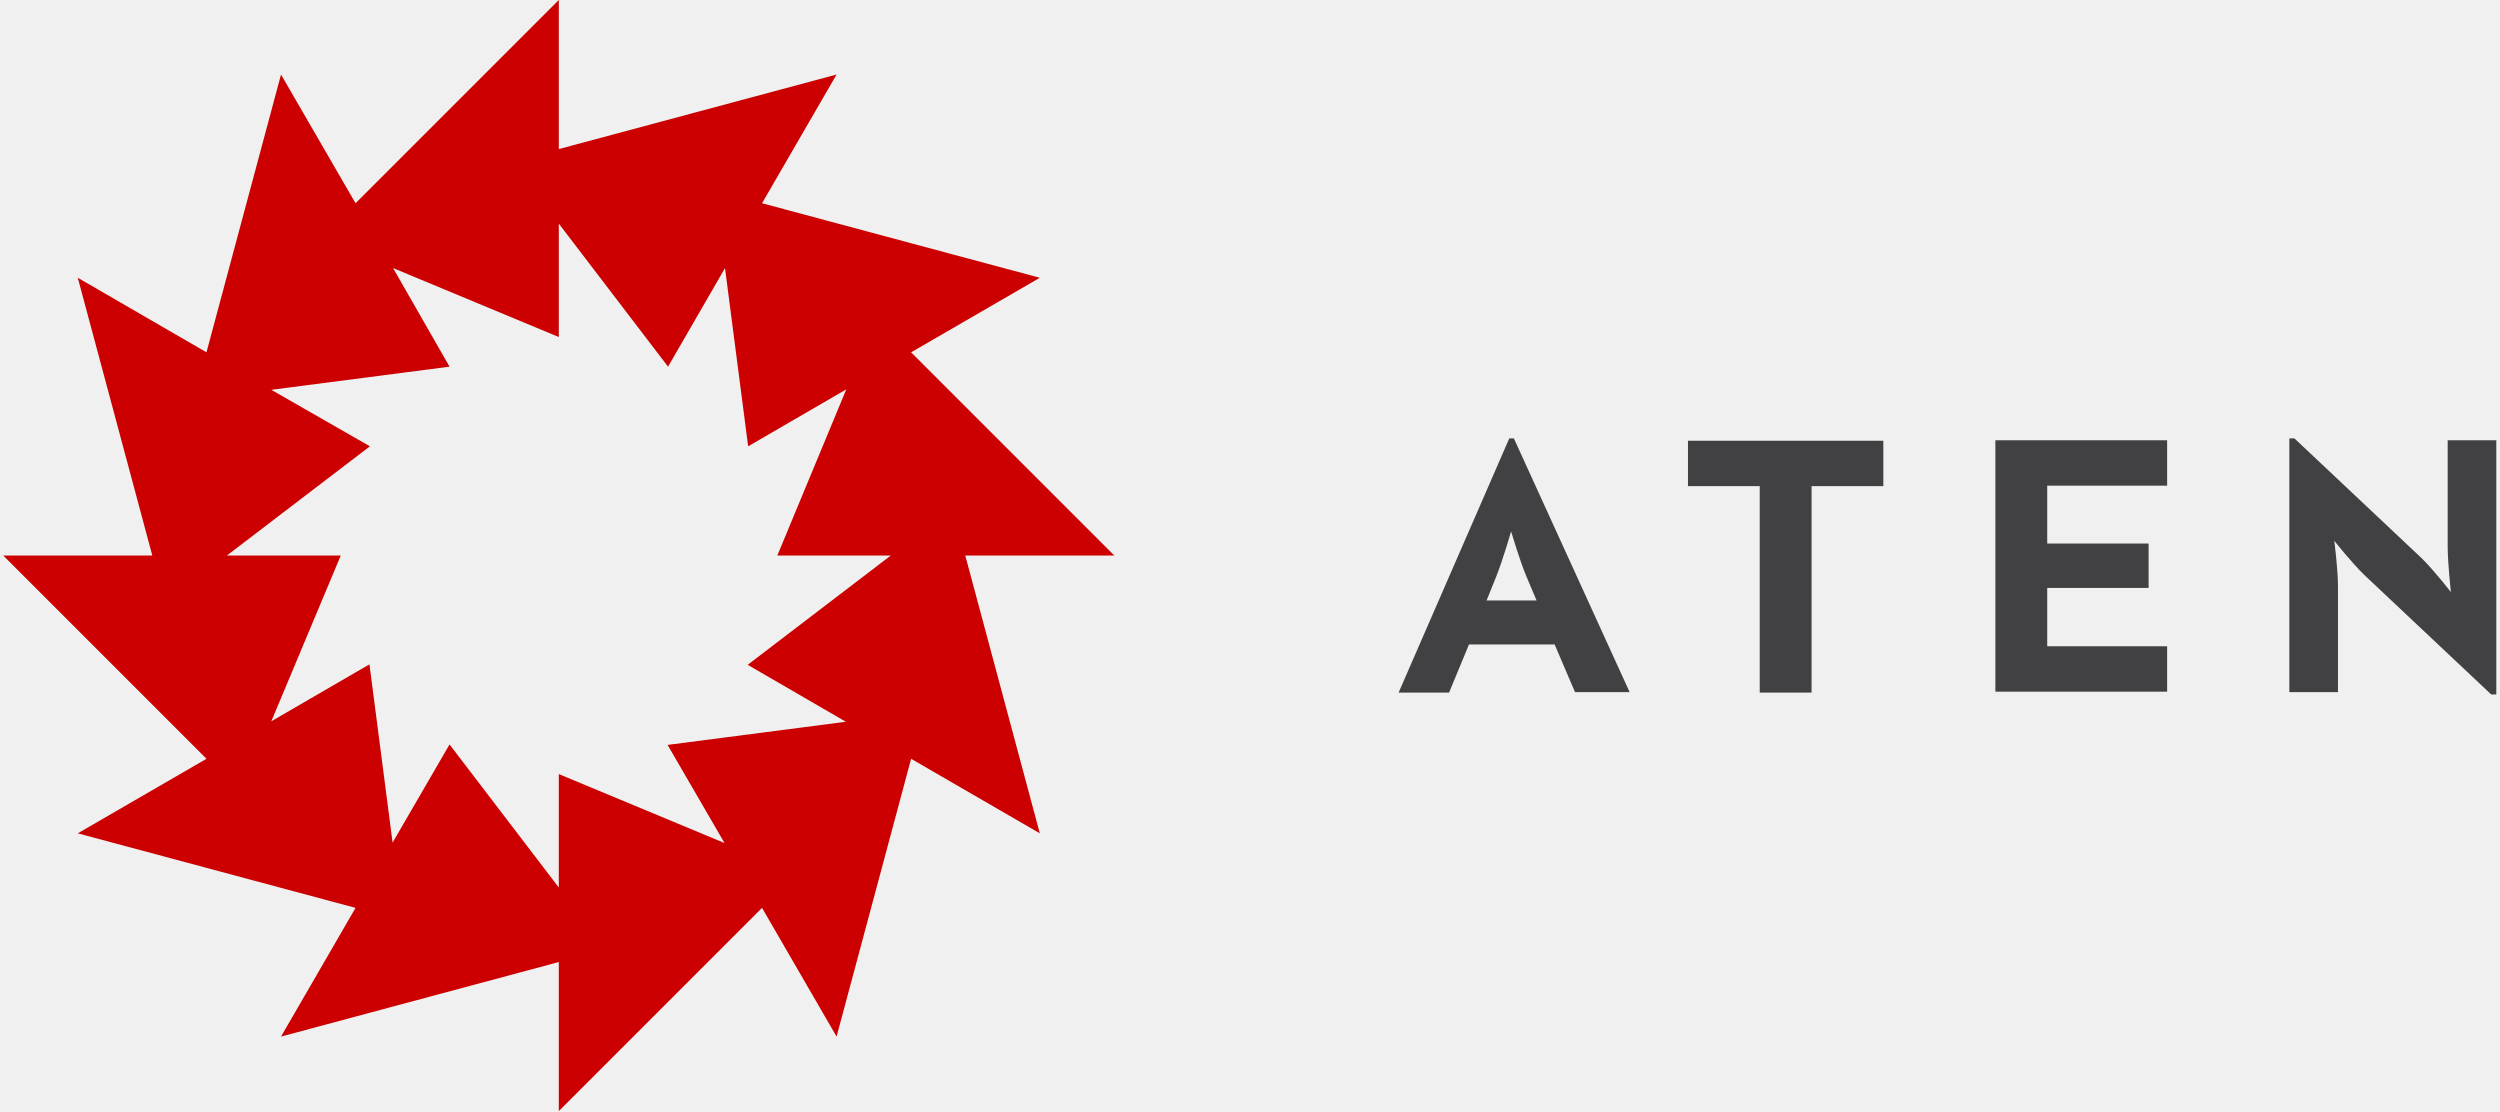
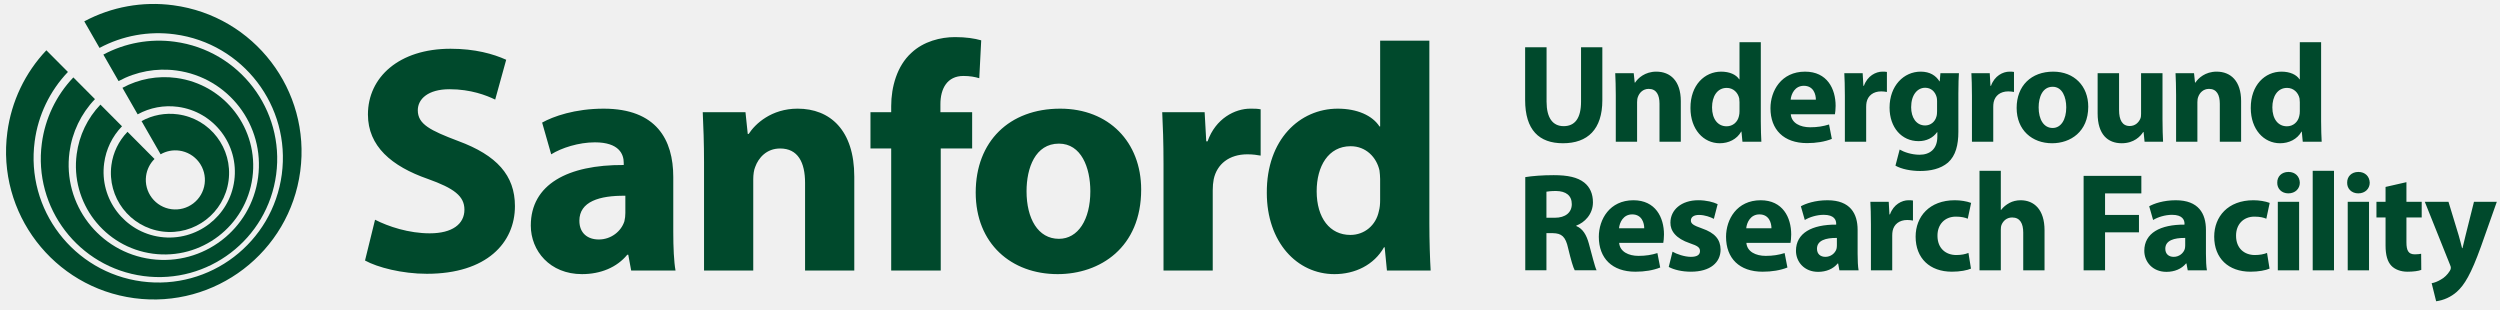
- <svg xmlns="http://www.w3.org/2000/svg" viewBox="0 0 540 240">
-   <path fill="#C00" d="M224.6 60l-60-16.1 16.1-27.8-60 16.1V0L76.8 43.9 60.7 16.1l-16.1 60L16.8 60l16.1 60H.7l43.9 43.9L16.8 180l60 16.1-16.1 27.8 60-16.1V240l43.9-43.9 16.1 27.8 16.1-60 27.8 16.1-16.1-60h32.2l-43.9-43.9L224.6 60zm-68-2.1l5 38.5 21.2-12.3-14.9 35.9h24.5l-30.9 23.6 21.2 12.3-38.5 5 12.3 21.2-35.8-14.9v24.5l-23.6-30.9L84.8 182l-5-38.5-21.2 12.3 15-35.8H49l30.9-23.6-21.3-12.2 38.5-5-12.2-21.3 35.8 14.9V48.3l23.6 30.9 12.3-21.3z" />
-   <path d="M380.1 105h-15.5v-9.8h42.2v9.8h-15.5v44.6h-11.2V105zm50.9-9.9h37.1v9.8h-25.9v12.5h21.9v9.6h-21.9v12.6h25.9v9.8H431V95.1zm79.7 29.1c-2.7-2.6-6.5-7.4-6.5-7.4s.8 6 .8 9.9v22.8h-10.5V94.7h1.1l27.4 25.8c2.6 2.5 6.4 7.4 6.4 7.4s-.7-6.2-.7-9.9V95.1h10.5V150h-1.1l-27.4-25.8zm-170.5 25.3H352l-25-54.8h-1l-23.9 54.9H313l4.3-10.4h18.5l4.4 10.3zm-19.1-19.8l2.1-5.2c1.5-3.8 3.1-9.4 3.2-9.7.2.6 1.8 6.1 3.3 9.7l2.2 5.2h-10.8z" fill="#414042" />
+ <svg xmlns="http://www.w3.org/2000/svg" width="695" height="86" viewBox="0 0 695 86" fill="none">
+   <g clip-path="url(#clip0_508_865)">
+     <path d="M429.946 13.138V28.253C429.946 32.772 431.66 35.07 434.699 35.07C437.815 35.07 439.529 32.889 439.529 28.253V13.138H445.451V27.864C445.451 35.967 441.36 39.823 434.504 39.823C427.882 39.823 423.986 36.161 423.986 27.785V13.138H429.946ZM449.188 26.422C449.188 24.046 449.112 22.02 449.034 20.345H454.176L454.449 22.955H454.565C455.343 21.747 457.293 19.916 460.448 19.916C464.344 19.916 467.264 22.487 467.264 28.097V39.394H461.342V28.837C461.342 26.383 460.487 24.708 458.343 24.708C456.706 24.708 455.734 25.838 455.343 26.929C455.187 27.28 455.111 27.864 455.111 28.409V39.394H449.188V26.422ZM489.504 11.736V33.707C489.504 35.85 489.582 38.109 489.66 39.395H484.401L484.129 36.59H484.051C482.843 38.733 480.545 39.823 478.091 39.823C473.571 39.823 469.948 35.966 469.948 30.045C469.91 23.618 473.922 19.917 478.478 19.917C480.817 19.917 482.648 20.735 483.503 22.06H483.581V11.736H489.504ZM483.583 28.409C483.583 28.097 483.544 27.669 483.505 27.357C483.154 25.76 481.869 24.435 480.038 24.435C477.35 24.435 475.948 26.85 475.948 29.85C475.948 33.083 477.545 35.109 479.999 35.109C481.713 35.109 483.077 33.941 483.428 32.265C483.544 31.836 483.583 31.408 483.583 30.902V28.409ZM497.839 31.759C498.033 34.213 500.448 35.382 503.214 35.382C505.24 35.382 506.876 35.109 508.474 34.603L509.252 38.615C507.305 39.394 504.929 39.784 502.357 39.784C495.889 39.784 492.189 36.044 492.189 30.084C492.189 25.253 495.189 19.917 501.81 19.917C507.965 19.917 510.303 24.709 510.303 29.422C510.303 30.435 510.187 31.331 510.109 31.759H497.839ZM504.812 27.708C504.812 26.267 504.189 23.851 501.46 23.851C498.967 23.851 497.954 26.111 497.799 27.708H504.812ZM512.873 26.617C512.873 23.812 512.796 21.981 512.718 20.345H517.822L518.016 23.851H518.171C519.147 21.085 521.483 19.916 523.315 19.916C523.86 19.916 524.132 19.916 524.561 19.994V25.565C524.034 25.463 523.499 25.41 522.963 25.409C520.781 25.409 519.301 26.577 518.911 28.409C518.834 28.799 518.795 29.266 518.795 29.733V39.394H512.873V26.617ZM544.581 20.345C544.503 21.553 544.426 23.15 544.426 25.993V36.628C544.426 40.29 543.686 43.289 541.543 45.198C539.439 46.99 536.596 47.535 533.791 47.535C531.298 47.535 528.648 47.029 526.935 46.055L528.104 41.576C529.311 42.277 531.416 43.017 533.635 43.017C536.44 43.017 538.582 41.497 538.582 37.992V36.745H538.504C537.374 38.342 535.544 39.238 533.362 39.238C528.648 39.238 525.298 35.42 525.298 29.927C525.298 23.811 529.272 19.915 533.946 19.915C536.555 19.915 538.191 21.045 539.166 22.603H539.244L539.438 20.344H544.581V20.345ZM538.504 28.097C538.504 27.708 538.465 27.318 538.388 27.007C537.959 25.448 536.829 24.397 535.195 24.397C533.051 24.397 531.299 26.345 531.299 29.812C531.299 32.656 532.701 34.876 535.195 34.876C536.714 34.876 537.922 33.863 538.311 32.461C538.465 32.032 538.504 31.409 538.504 30.903V28.097ZM548.201 26.617C548.201 23.812 548.124 21.981 548.046 20.345H553.15L553.344 23.851H553.499C554.474 21.085 556.811 19.916 558.642 19.916C559.188 19.916 559.46 19.916 559.889 19.994V25.565C559.362 25.463 558.827 25.41 558.291 25.409C556.109 25.409 554.629 26.577 554.239 28.409C554.162 28.799 554.123 29.266 554.123 29.733V39.394H548.201V26.617ZM580.533 29.656C580.533 36.629 575.585 39.823 570.482 39.823C564.911 39.823 560.626 36.161 560.626 30.006C560.626 23.851 564.678 19.916 570.794 19.916C576.637 19.917 580.533 23.929 580.533 29.656ZM566.742 29.851C566.742 33.123 568.105 35.577 570.638 35.577C572.938 35.577 574.417 33.279 574.417 29.851C574.417 27.007 573.326 24.124 570.638 24.124C567.794 24.124 566.742 27.045 566.742 29.851ZM601.177 33.278C601.177 35.771 601.255 37.797 601.332 39.394H596.19L595.918 36.706H595.801C595.061 37.875 593.27 39.823 589.841 39.823C585.986 39.823 583.141 37.407 583.141 31.525V20.345H589.101V30.59C589.101 33.356 589.997 35.031 592.061 35.031C593.699 35.031 594.632 33.902 595.023 32.967C595.178 32.616 595.217 32.149 595.217 31.681V20.345H601.177V33.278ZM604.953 26.422C604.953 24.046 604.876 22.02 604.798 20.345H609.941L610.213 22.955H610.329C611.108 21.747 613.057 19.916 616.212 19.916C620.108 19.916 623.029 22.487 623.029 28.097V39.394H617.107V28.837C617.107 26.383 616.251 24.708 614.108 24.708C612.47 24.708 611.498 25.838 611.108 26.929C610.952 27.28 610.875 27.864 610.875 28.409V39.394H604.953V26.422ZM645.27 11.736V33.707C645.27 35.85 645.348 38.109 645.426 39.395H640.167L639.896 36.59H639.818C638.61 38.733 636.312 39.823 633.858 39.823C629.337 39.823 625.714 35.966 625.714 30.045C625.676 23.618 629.689 19.917 634.245 19.917C636.583 19.917 638.414 20.735 639.27 22.06H639.347V11.736H645.27ZM639.349 28.409C639.349 28.097 639.31 27.669 639.272 27.357C638.92 25.76 637.635 24.435 635.804 24.435C633.116 24.435 631.714 26.85 631.714 29.85C631.714 33.083 633.311 35.109 635.765 35.109C637.479 35.109 638.843 33.941 639.195 32.265C639.311 31.836 639.349 31.408 639.349 30.902V28.409ZM424.025 49.239C425.932 48.927 428.777 48.693 431.932 48.693C435.828 48.693 438.554 49.277 440.424 50.757C441.983 52.004 442.839 53.835 442.839 56.25C442.839 59.601 440.463 61.897 438.203 62.717V62.834C440.034 63.573 441.047 65.327 441.709 67.742C442.527 70.702 443.346 74.131 443.853 75.143H437.776C437.346 74.403 436.723 72.259 435.945 69.026C435.244 65.755 434.114 64.858 431.699 64.819H429.907V75.143H424.025V49.239ZM429.907 60.536H432.245C435.205 60.536 436.958 59.057 436.958 56.757C436.958 54.342 435.322 53.134 432.596 53.096C431.156 53.096 430.336 53.212 429.908 53.29L429.907 60.536ZM450.123 67.509C450.317 69.964 452.732 71.132 455.498 71.132C457.524 71.132 459.16 70.86 460.758 70.354L461.536 74.367C459.589 75.145 457.213 75.536 454.64 75.536C448.173 75.536 444.472 71.796 444.472 65.836C444.472 61.006 447.472 55.669 454.094 55.669C460.249 55.669 462.587 60.461 462.587 65.174C462.587 66.187 462.47 67.083 462.392 67.511L450.123 67.509ZM457.096 63.458C457.096 62.018 456.473 59.602 453.745 59.602C451.252 59.602 450.239 61.862 450.084 63.458H457.096ZM464.962 69.964C466.053 70.626 468.314 71.404 470.066 71.404C471.858 71.404 472.597 70.781 472.597 69.806C472.597 68.832 472.013 68.366 469.792 67.624C465.857 66.3 464.338 64.157 464.377 61.897C464.377 58.352 467.416 55.664 472.129 55.664C474.35 55.664 476.337 56.171 477.505 56.755L476.453 60.845C475.597 60.377 473.96 59.754 472.324 59.754C470.883 59.754 470.064 60.339 470.064 61.314C470.064 62.21 470.803 62.676 473.14 63.496C476.763 64.742 478.284 66.573 478.323 69.378C478.323 72.923 475.518 75.533 470.064 75.533C467.571 75.533 465.349 74.986 463.909 74.209L464.962 69.964ZM485.491 67.509C485.684 69.964 488.099 71.132 490.866 71.132C492.891 71.132 494.528 70.86 496.126 70.354L496.904 74.367C494.957 75.145 492.581 75.536 490.008 75.536C483.541 75.536 479.84 71.796 479.84 65.836C479.84 61.006 482.84 55.669 489.462 55.669C495.617 55.669 497.955 60.461 497.955 65.174C497.955 66.187 497.838 67.083 497.76 67.511L485.491 67.509ZM492.464 63.458C492.464 62.018 491.841 59.602 489.113 59.602C486.62 59.602 485.607 61.862 485.452 63.458H492.464ZM511.354 75.145L511.003 73.237H510.886C509.64 74.757 507.693 75.575 505.433 75.575C501.577 75.575 499.279 72.77 499.279 69.731C499.279 64.784 503.718 62.408 510.459 62.446V62.174C510.459 61.161 509.914 59.72 506.992 59.72C505.045 59.72 502.978 60.382 501.733 61.161L500.641 57.344C501.965 56.605 504.577 55.669 508.042 55.669C514.392 55.669 516.418 59.409 516.418 63.89V70.511C516.418 72.342 516.495 74.095 516.689 75.148H511.353V75.145H511.354ZM510.653 66.146C507.537 66.107 505.121 66.847 505.121 69.146C505.121 70.666 506.135 71.404 507.459 71.404C508.939 71.404 510.147 70.431 510.536 69.224C510.616 68.892 510.655 68.551 510.653 68.209V66.146ZM520.117 62.367C520.117 59.562 520.04 57.73 519.962 56.096H525.066L525.26 59.602H525.415C526.39 56.835 528.727 55.666 530.558 55.666C531.104 55.666 531.376 55.666 531.805 55.744V61.314C531.278 61.212 530.743 61.16 530.207 61.159C528.025 61.159 526.545 62.328 526.155 64.159C526.078 64.549 526.039 65.015 526.039 65.482V75.144H520.117V62.367ZM547.931 74.677C546.879 75.145 544.893 75.534 542.633 75.534C536.479 75.534 532.543 71.794 532.543 65.795C532.543 60.225 536.361 55.667 543.451 55.667C545.009 55.667 546.722 55.939 547.97 56.407L547.035 60.808C546.334 60.496 545.282 60.224 543.723 60.224C540.608 60.224 538.58 62.445 538.619 65.562C538.619 69.068 540.957 70.898 543.84 70.898C545.242 70.898 546.333 70.666 547.229 70.314L547.931 74.677ZM550.305 47.486H556.227V58.355H556.304C556.928 57.537 557.707 56.914 558.642 56.407C559.499 55.939 560.628 55.667 561.719 55.667C565.498 55.667 568.381 58.277 568.381 64.003V75.145H562.459V64.665C562.459 62.172 561.604 60.458 559.382 60.458C557.823 60.458 556.85 61.471 556.421 62.521C556.266 62.912 556.227 63.417 556.227 63.847V75.144H550.305V47.486ZM579.245 48.889H595.295V53.758H585.205V59.757H594.633V64.588H585.205V75.145H579.245V48.889ZM608.188 75.145L607.837 73.237H607.72C606.474 74.757 604.527 75.575 602.267 75.575C598.411 75.575 596.113 72.77 596.113 69.731C596.113 64.784 600.552 62.408 607.293 62.446V62.174C607.293 61.161 606.748 59.72 603.826 59.72C601.879 59.72 599.812 60.382 598.567 61.161L597.475 57.344C598.799 56.605 601.411 55.669 604.876 55.669C611.226 55.669 613.252 59.409 613.252 63.89V70.511C613.252 72.342 613.329 74.095 613.523 75.148H608.187V75.145H608.188ZM607.486 66.146C604.37 66.107 601.954 66.847 601.954 69.146C601.954 70.666 602.968 71.404 604.292 71.404C605.772 71.404 606.98 70.431 607.369 69.224C607.449 68.892 607.488 68.551 607.486 68.209V66.146ZM630.936 74.677C629.884 75.145 627.899 75.534 625.638 75.534C619.484 75.534 615.548 71.794 615.548 65.795C615.548 60.225 619.366 55.667 626.456 55.667C628.014 55.667 629.727 55.939 630.975 56.407L630.04 60.808C629.339 60.496 628.287 60.224 626.728 60.224C623.613 60.224 621.585 62.445 621.624 65.562C621.624 69.068 623.962 70.898 626.845 70.898C628.247 70.898 629.338 70.666 630.235 70.314L630.936 74.677ZM639.348 50.797C639.348 52.434 638.102 53.757 636.155 53.757C634.285 53.757 633.039 52.434 633.078 50.797C633.039 49.083 634.285 47.797 636.194 47.797C638.103 47.797 639.309 49.083 639.348 50.797ZM633.231 75.145V56.096H639.153V75.145H633.231ZM642.93 47.486H648.852V75.144H642.93V47.486ZM658.783 50.797C658.783 52.434 657.537 53.757 655.589 53.757C653.719 53.757 652.473 52.434 652.512 50.797C652.473 49.083 653.719 47.797 655.628 47.797C657.537 47.797 658.744 49.083 658.783 50.797ZM652.667 75.145V56.096H658.589V75.145H652.667ZM668.988 50.643V56.096H673.234V60.459H668.988V67.355C668.988 69.652 669.533 70.705 671.325 70.705C672.064 70.705 672.648 70.628 673.078 70.55L673.117 75.029C672.338 75.341 670.934 75.536 669.261 75.536C667.352 75.536 665.755 74.874 664.821 73.9C663.729 72.769 663.184 70.939 663.184 68.251V60.46H660.653V56.098H663.184V51.968L668.988 50.643ZM680.674 56.096L683.518 65.444C683.83 66.575 684.219 67.977 684.454 68.99H684.571C684.842 67.977 685.155 66.536 685.427 65.444L687.764 56.096H694.115L689.675 68.639C686.947 76.196 685.116 79.235 682.974 81.143C681.363 82.557 679.371 83.465 677.247 83.753L676 78.729C676.74 78.612 677.675 78.26 678.571 77.715C679.467 77.247 680.441 76.313 681.025 75.338C681.218 75.067 681.337 74.754 681.337 74.483C681.337 74.288 681.298 73.975 681.066 73.508L674.091 56.094H680.674V56.096ZM104.264 61.084C107.955 62.975 113.625 64.864 119.477 64.864C125.779 64.864 129.11 62.253 129.11 58.291C129.11 54.51 126.23 52.35 118.939 49.741C108.856 46.23 102.285 40.648 102.285 31.826C102.285 21.475 110.927 13.553 125.24 13.553C132.081 13.553 137.123 14.992 140.723 16.613L137.662 27.687C135.231 26.517 130.91 24.805 124.968 24.805C119.028 24.805 116.147 27.506 116.147 30.656C116.147 34.527 119.567 36.238 127.4 39.209C138.113 43.169 143.153 48.75 143.153 57.302C143.153 67.473 135.322 76.114 118.669 76.114C111.737 76.114 104.895 74.316 101.474 72.426L104.264 61.084ZM175.467 75.216L174.658 70.807H174.388C171.507 74.319 167.007 76.207 161.785 76.207C152.873 76.207 147.562 69.727 147.562 62.704C147.562 51.269 157.824 45.779 173.397 45.87V45.242C173.397 42.9 172.137 39.571 165.386 39.571C160.885 39.571 156.114 41.1 153.232 42.901L150.712 34.08C153.773 32.369 159.804 30.209 167.816 30.209C182.489 30.209 187.17 38.85 187.17 49.203V64.504C187.17 68.736 187.35 72.787 187.8 75.218H175.467V75.216ZM173.848 54.421C166.646 54.333 161.065 56.042 161.065 61.354C161.065 64.866 163.406 66.576 166.465 66.576C169.886 66.576 172.677 64.326 173.577 61.533C173.761 60.767 173.852 59.982 173.848 59.194V54.421ZM195.722 45.241C195.722 39.749 195.542 35.068 195.362 31.196H207.244L207.874 37.227H208.144C209.945 34.436 214.446 30.206 221.738 30.206C230.74 30.206 237.491 36.147 237.491 49.107V75.214H223.808V50.822C223.808 45.15 221.828 41.28 216.876 41.28C213.095 41.28 210.845 43.89 209.945 46.411C209.585 47.221 209.404 48.57 209.404 49.831V75.217H195.721L195.722 45.241ZM247.752 75.216V41.279H241.99V31.196H247.752V29.487C247.752 24.177 249.373 18.324 253.333 14.723C256.755 11.482 261.525 10.313 265.486 10.313C268.547 10.313 270.886 10.674 272.777 11.212L272.237 21.746C271.067 21.385 269.627 21.116 267.827 21.116C263.325 21.116 261.435 24.626 261.435 28.947V31.197H270.257V41.28H261.525V75.217L247.752 75.216ZM317.246 52.712C317.246 68.827 305.814 76.207 294.021 76.207C281.148 76.207 271.247 67.743 271.247 53.521C271.247 39.298 280.609 30.207 294.742 30.207C308.245 30.207 317.246 39.479 317.246 52.712ZM285.379 53.16C285.379 60.722 288.531 66.392 294.381 66.392C299.693 66.392 303.113 61.083 303.113 53.16C303.113 46.592 300.593 39.929 294.381 39.929C287.811 39.929 285.379 46.68 285.379 53.16ZM323.457 45.689C323.457 39.209 323.276 34.979 323.097 31.195H334.889L335.339 39.298H335.699C337.95 32.906 343.351 30.206 347.582 30.206C348.842 30.206 349.473 30.206 350.462 30.387V43.26C349.473 43.081 348.303 42.9 346.772 42.9C341.731 42.9 338.311 45.6 337.411 49.831C337.23 50.73 337.14 51.81 337.14 52.894V75.215H323.457V45.689ZM397.361 11.302V62.07C397.361 67.025 397.542 72.245 397.72 75.216H385.568L384.937 68.735H384.757C381.966 73.684 376.655 76.209 370.986 76.209C360.544 76.209 352.173 67.298 352.173 53.612C352.082 38.76 361.356 30.209 371.887 30.209C377.288 30.209 381.52 32.099 383.499 35.16H383.68V11.302H397.361ZM383.68 49.83C383.68 49.109 383.588 48.121 383.499 47.4C382.687 43.71 379.719 40.648 375.486 40.648C369.273 40.648 366.034 46.231 366.034 53.16C366.034 60.632 369.724 65.312 375.396 65.312C379.357 65.312 382.506 62.613 383.316 58.743C383.587 57.752 383.677 56.764 383.677 55.591V49.83H383.68ZM48.19 1.466C39.671 0.315 31.006 1.879 23.427 5.936L27.668 13.321C34.067 9.894 41.383 8.571 48.576 9.541C67.546 12.074 80.871 29.504 78.34 48.474C75.808 67.443 58.377 80.769 39.407 78.237C20.437 75.705 7.11 58.274 9.642 39.305C10.598 32.054 13.834 25.295 18.883 20.004L12.888 13.98C6.965 20.236 3.17 28.203 2.043 36.744C-0.958 59.229 14.837 79.892 37.322 82.891C59.807 85.89 80.468 70.098 83.469 47.614C86.469 25.129 70.675 4.467 48.19 1.466Z" fill="#00492C" />
+     <path d="M48.551 11.598C41.733 10.676 34.798 11.928 28.733 15.176L32.963 22.544C37.872 19.882 43.5 18.85 49.034 19.598C63.513 21.529 73.684 34.835 71.75 49.312C69.819 63.792 56.515 73.961 42.036 72.031C27.557 70.099 17.385 56.793 19.317 42.316C20.05 36.769 22.53 31.599 26.399 27.557L20.393 21.521C15.607 26.539 12.54 32.948 11.634 39.823C9.231 57.808 21.867 74.337 39.855 76.737C57.844 79.139 74.372 66.501 76.772 48.515C79.175 30.527 66.537 13.998 48.551 11.598Z" fill="#00492C" />
+     <path d="M49.011 21.668C43.855 20.972 38.61 21.933 34.036 24.413L38.269 31.786C41.679 29.91 45.601 29.179 49.458 29.699C59.448 31.032 66.465 40.213 65.132 50.203C63.799 60.191 54.619 67.209 44.629 65.876C34.639 64.542 27.62 55.363 28.954 45.375C29.463 41.51 31.203 37.91 33.916 35.11L27.919 29.083C24.315 32.85 22.004 37.666 21.322 42.835C19.521 56.325 28.998 68.723 42.489 70.523C55.98 72.323 68.376 62.847 70.177 49.353C71.979 35.866 62.501 23.468 49.011 21.668Z" fill="#00492C" />
+     <path d="M49.43 31.782C45.954 31.313 42.42 31.973 39.348 33.665L44.65 42.896C46.217 41.99 48.041 41.63 49.835 41.873C50.904 42.016 51.935 42.367 52.868 42.908C53.802 43.449 54.619 44.169 55.275 45.026C55.93 45.883 56.41 46.861 56.687 47.903C56.965 48.946 57.034 50.033 56.891 51.102C56.749 52.171 56.397 53.202 55.856 54.136C55.315 55.069 54.596 55.887 53.739 56.542C52.882 57.197 51.904 57.678 50.861 57.955C49.818 58.232 48.731 58.301 47.662 58.158C46.593 58.015 45.562 57.664 44.629 57.123C43.696 56.582 42.878 55.862 42.223 55.005C41.568 54.148 41.088 53.171 40.811 52.128C40.533 51.086 40.464 49.999 40.607 48.93C40.843 47.134 41.669 45.467 42.956 44.192L35.447 36.646C33.001 39.168 31.432 42.41 30.973 45.893C29.771 54.886 36.09 63.152 45.084 64.352C54.078 65.55 62.342 59.234 63.542 50.239C64.742 41.246 58.425 32.981 49.43 31.782Z" fill="#00492C" />
+   </g>
+   <defs>
+     <clipPath id="clip0_508_865">
+       <rect width="694.75" height="85.25" fill="white" />
+     </clipPath>
+   </defs>
</svg>
